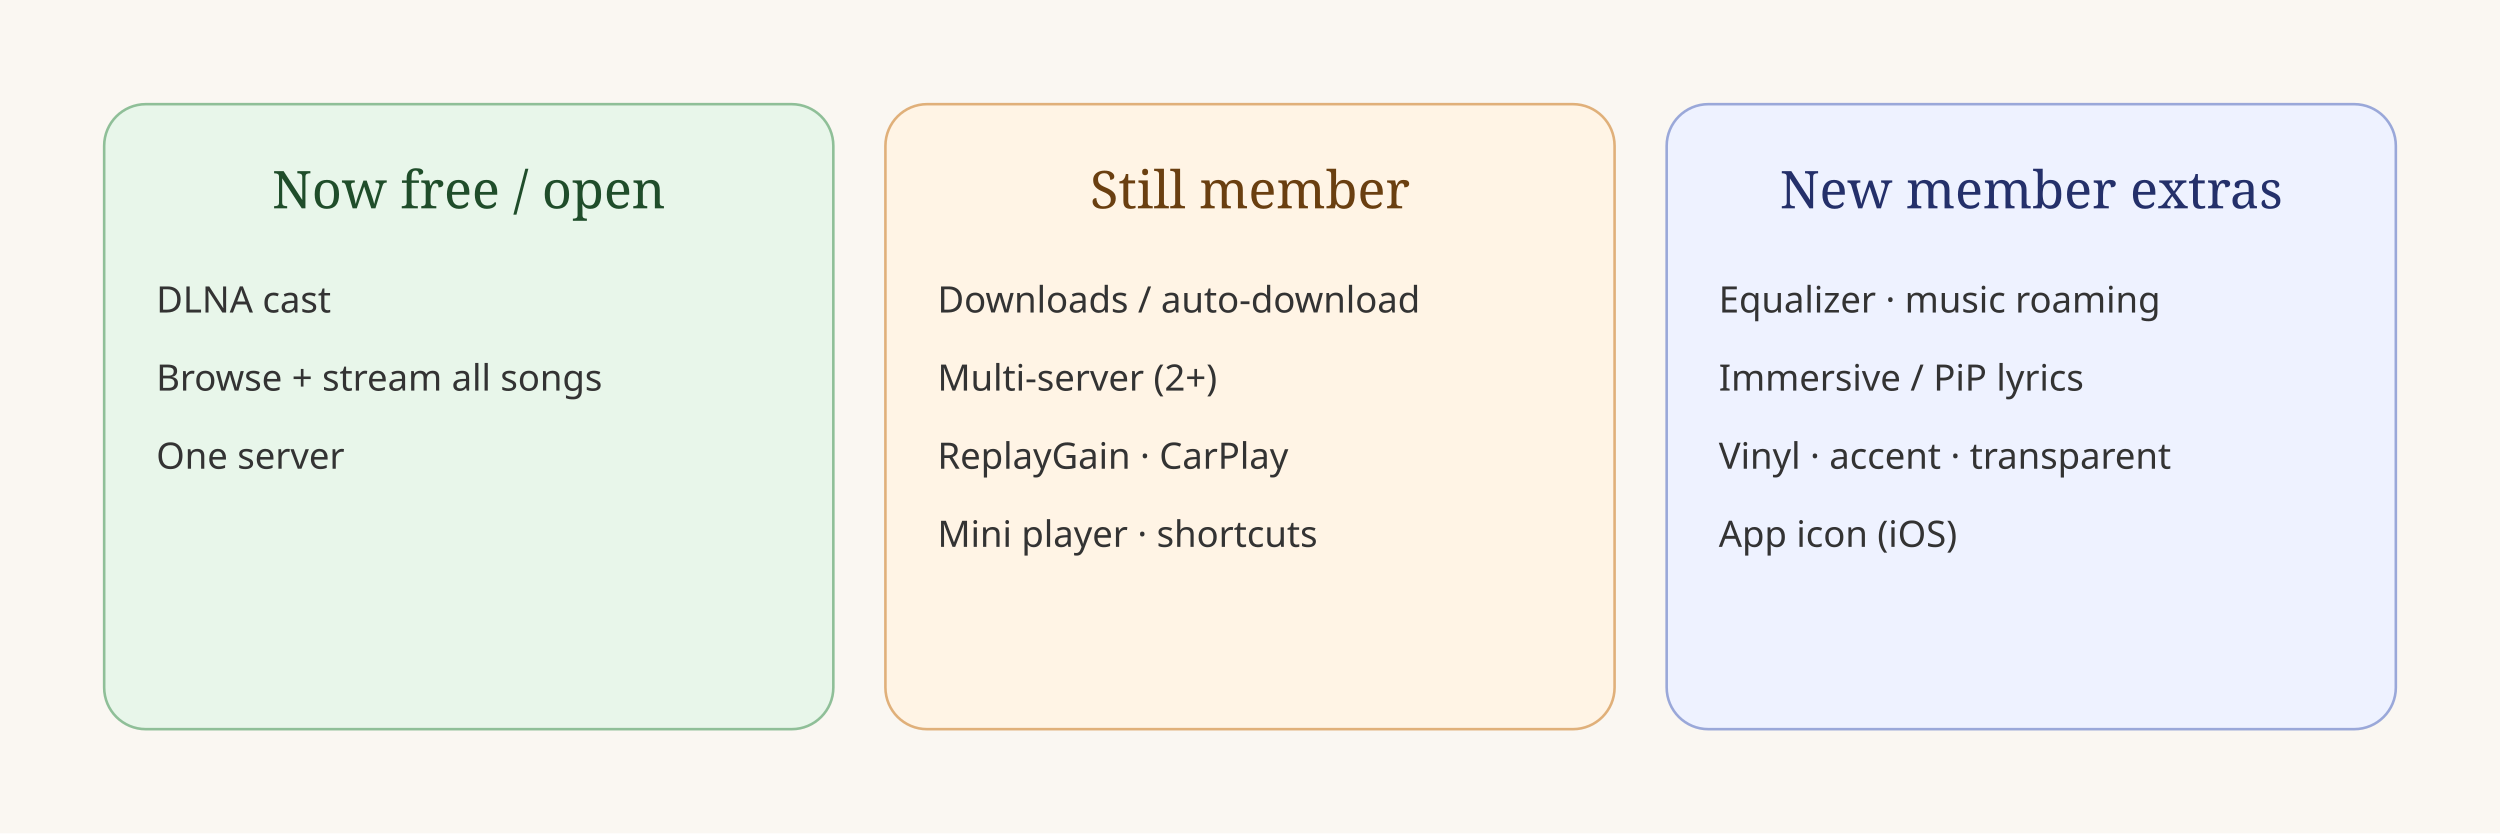
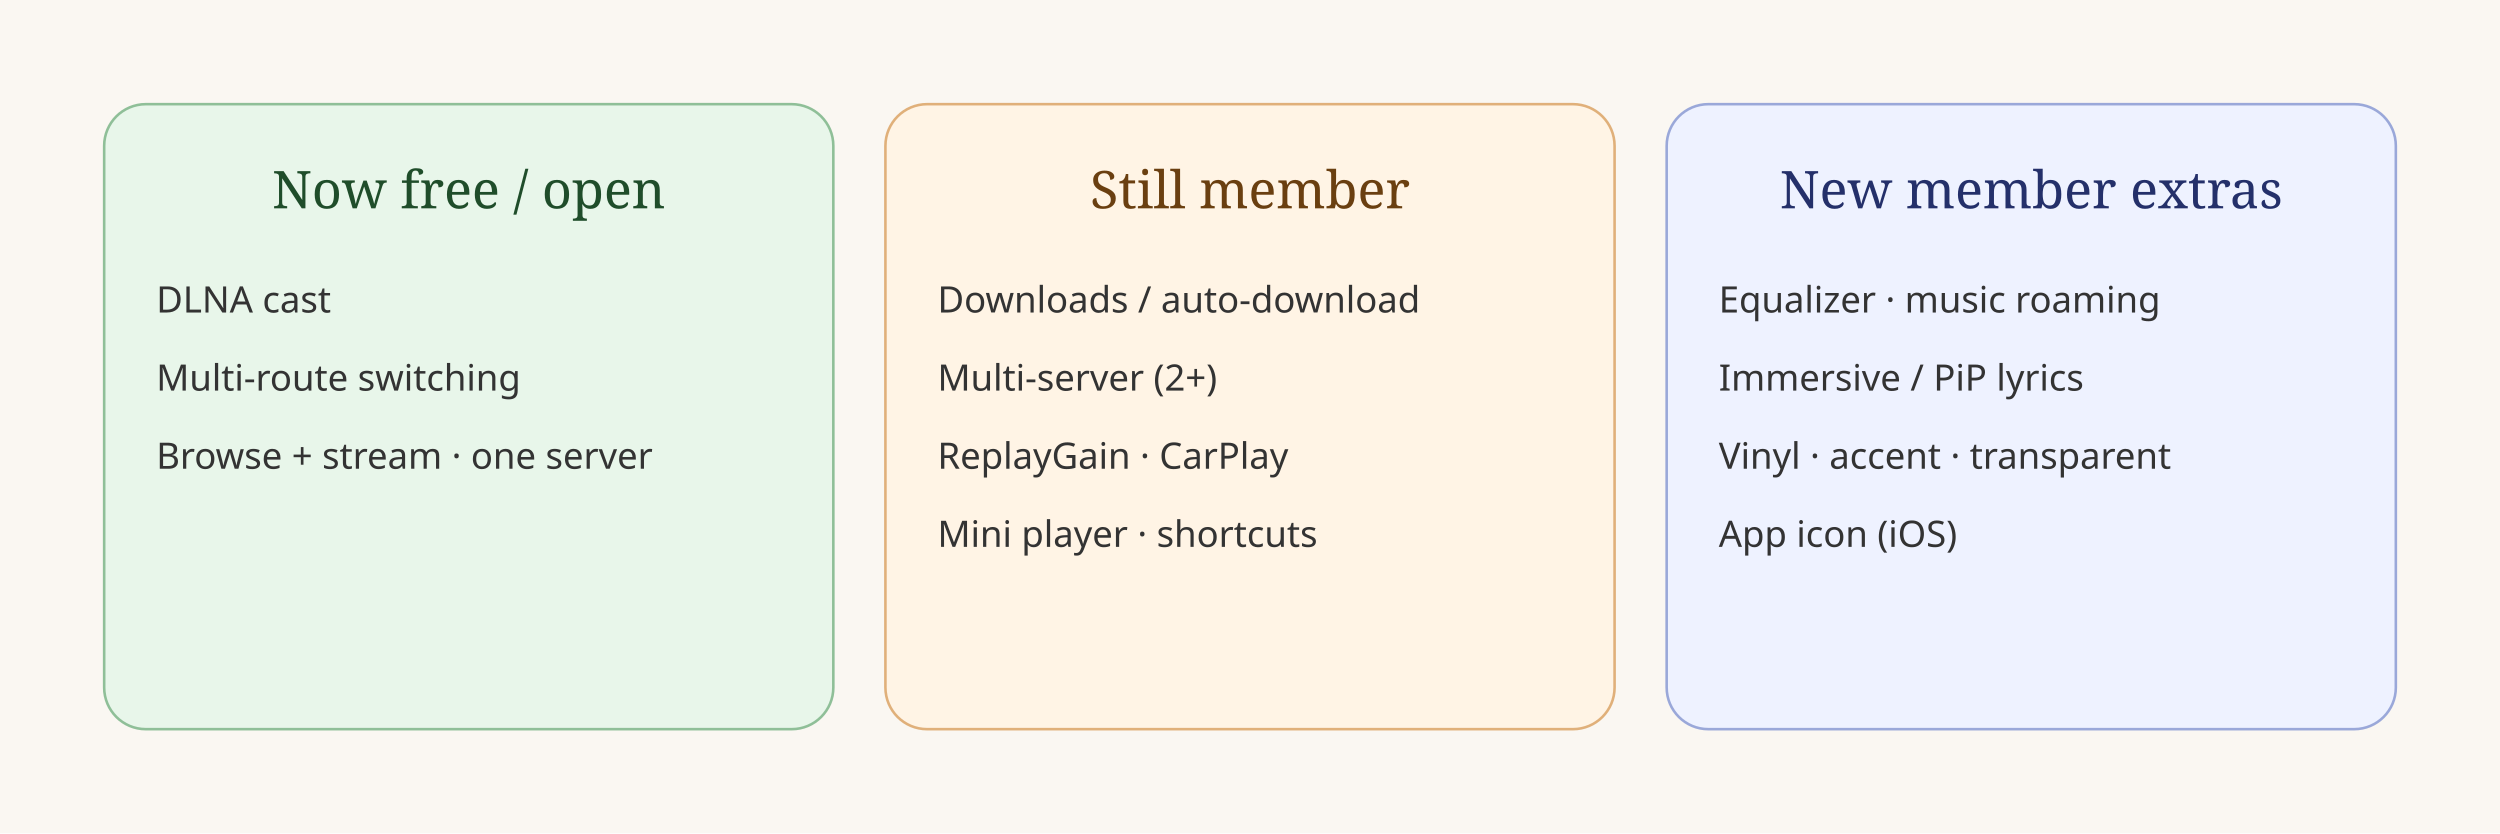
<svg xmlns="http://www.w3.org/2000/svg" width="960" height="320" viewBox="0 0 960 320" role="img" aria-label="Membership changes">
  <rect width="960" height="320" fill="#faf7f2" />
  <rect x="40" y="40" width="280" height="240" rx="16" fill="#e8f6ea" stroke="#8fbf98" />
  <rect x="340" y="40" width="280" height="240" rx="16" fill="#fff4e5" stroke="#e0b07a" />
  <rect x="640" y="40" width="280" height="240" rx="16" fill="#eef2ff" stroke="#9aa8d9" />
  <text x="180" y="80" text-anchor="middle" font-family="Georgia, serif" font-size="20" fill="#1f4d2a">Now free / open</text>
  <text x="480" y="80" text-anchor="middle" font-family="Georgia, serif" font-size="20" fill="#6a3f10">Still member</text>
  <text x="780" y="80" text-anchor="middle" font-family="Georgia, serif" font-size="20" fill="#24306a">New member extras</text>
  <g font-family="system-ui,sans-serif" font-size="14" fill="#333">
    <text x="60" y="120">DLNA cast</text>
-     <text x="60" y="150">Browse + stream all songs</text>
-     <text x="60" y="180">One server</text>
+     <text x="60" y="150">Multi-route switching</text>
+     <text x="60" y="180">Browse + stream · one server</text>
    <text x="360" y="120">Downloads / auto-download</text>
    <text x="360" y="150">Multi-server (2+)</text>
    <text x="360" y="180">ReplayGain · CarPlay</text>
    <text x="360" y="210">Mini player · shortcuts</text>
    <text x="660" y="120">Equalizer · music roaming</text>
    <text x="660" y="150">Immersive / PiP lyrics</text>
    <text x="660" y="180">Vinyl · accent · transparent</text>
    <text x="660" y="210">App icon (iOS)</text>
  </g>
</svg>
